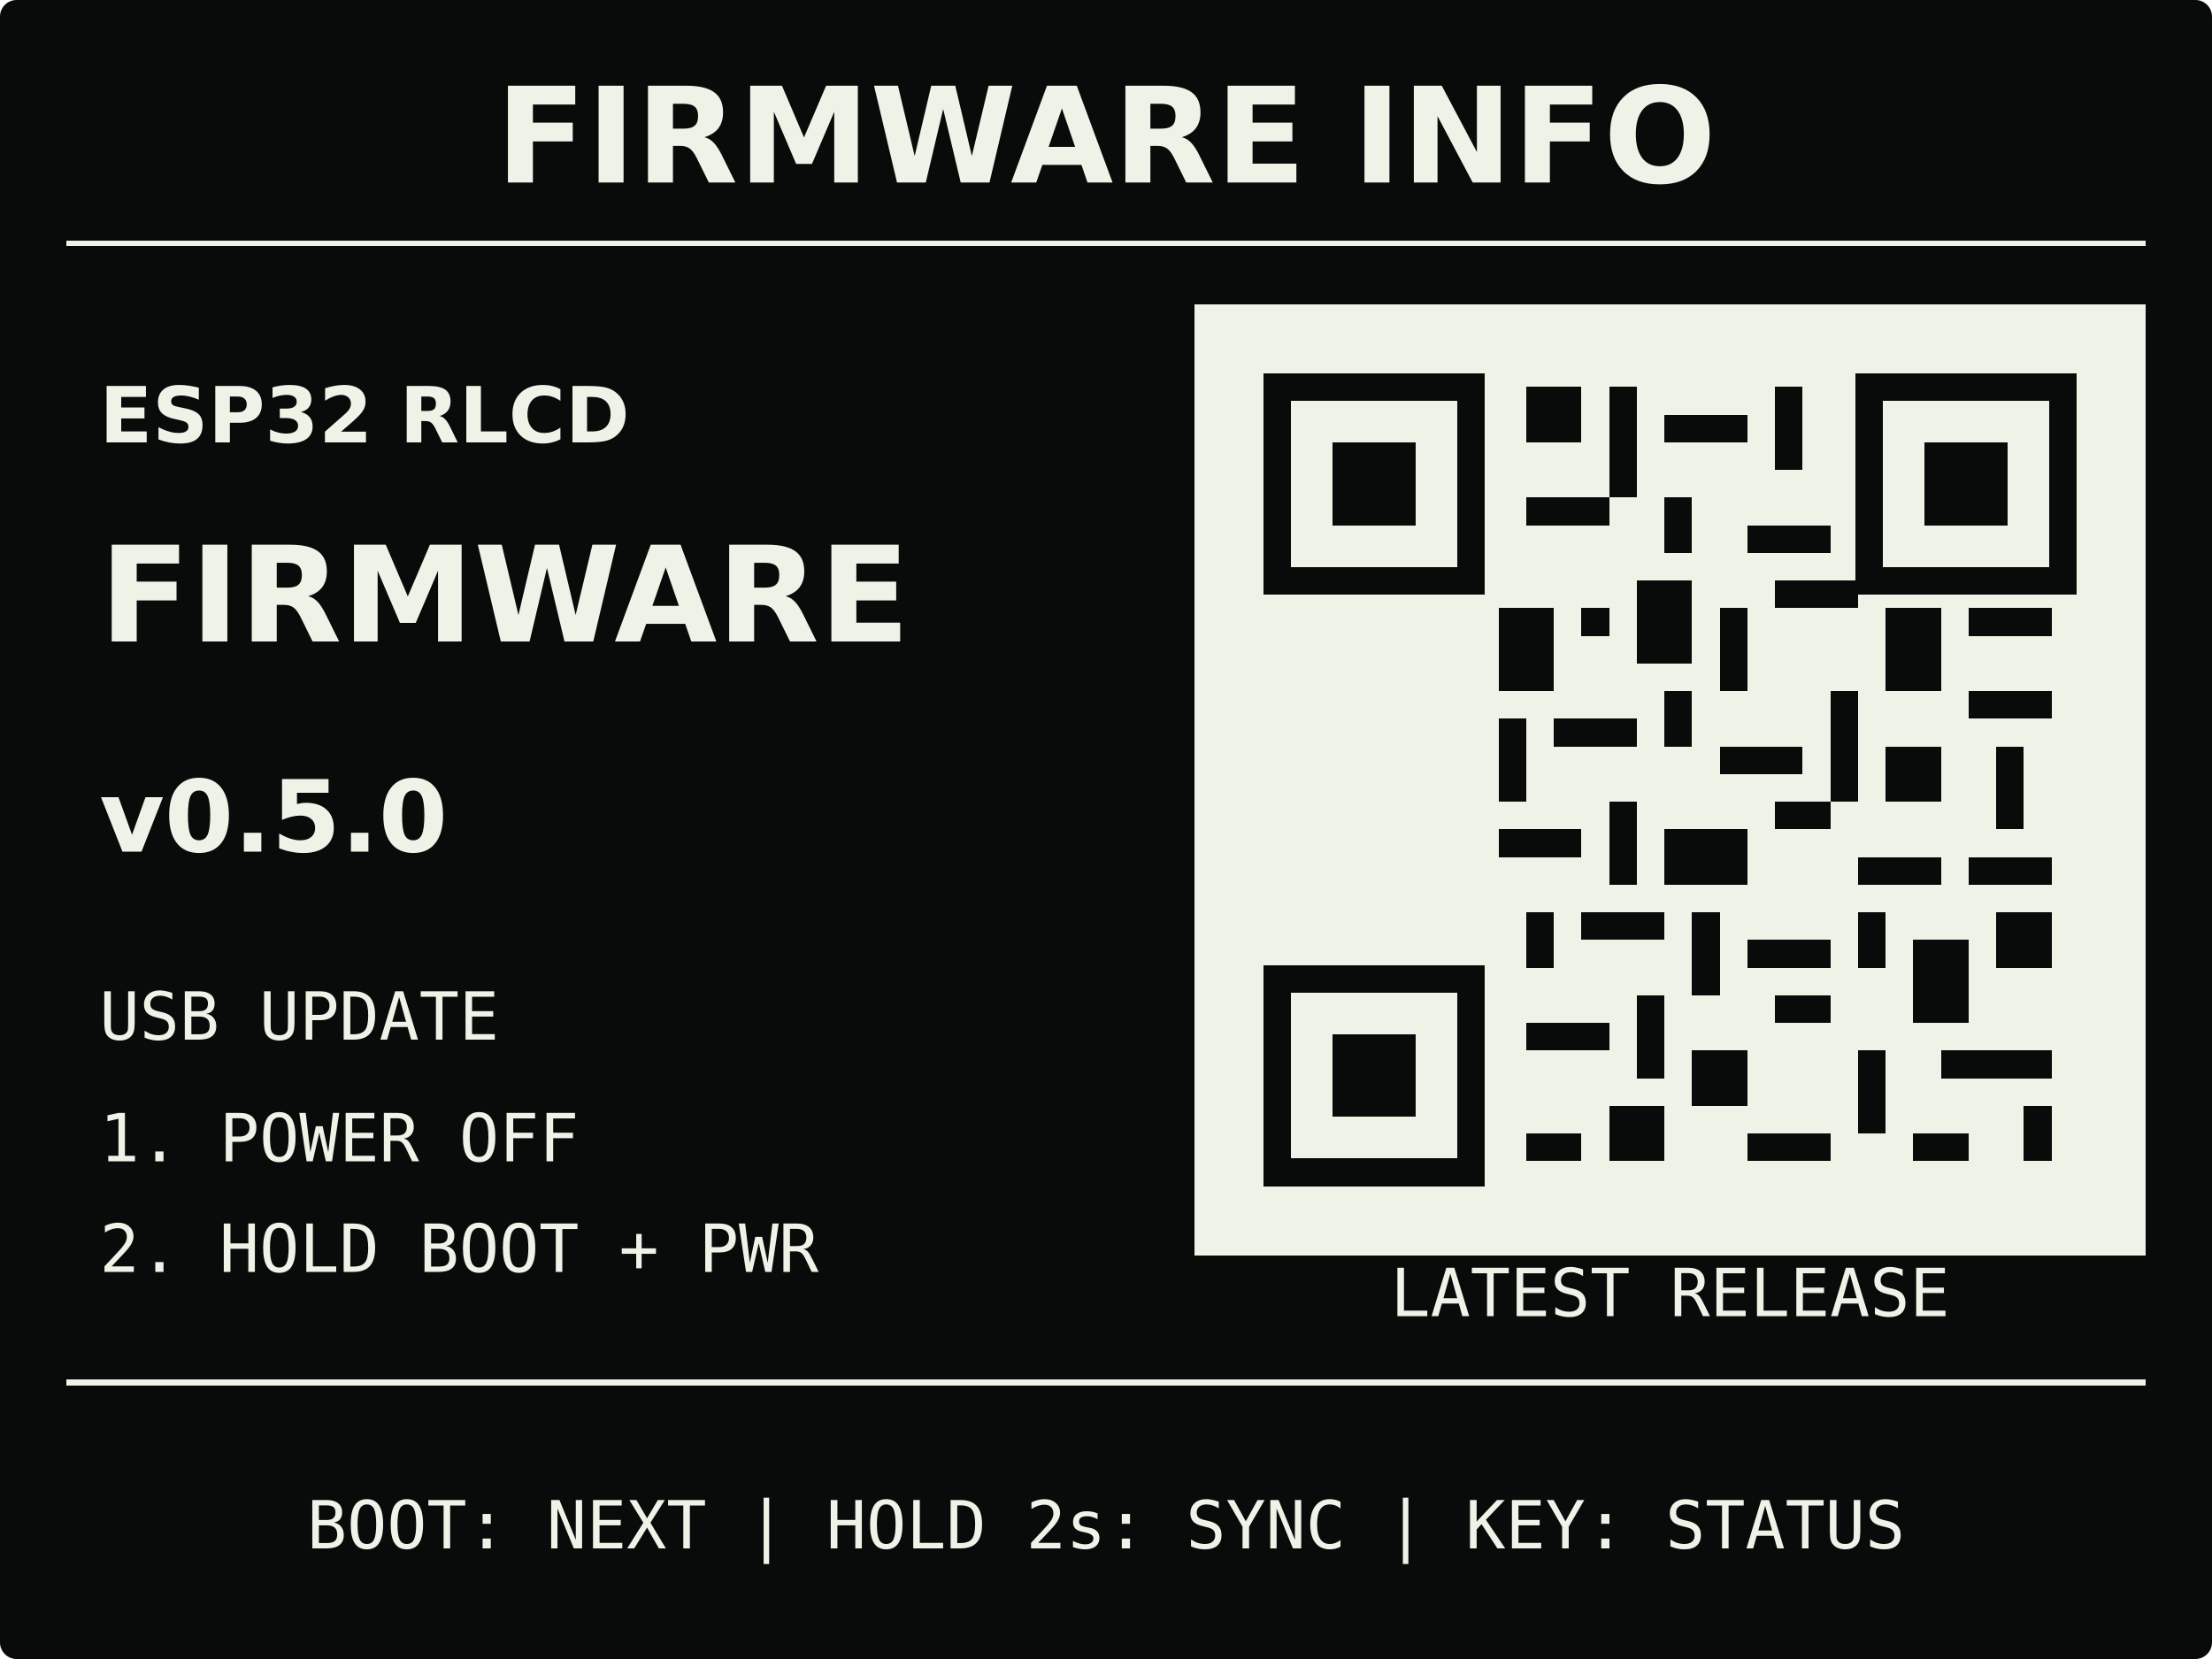
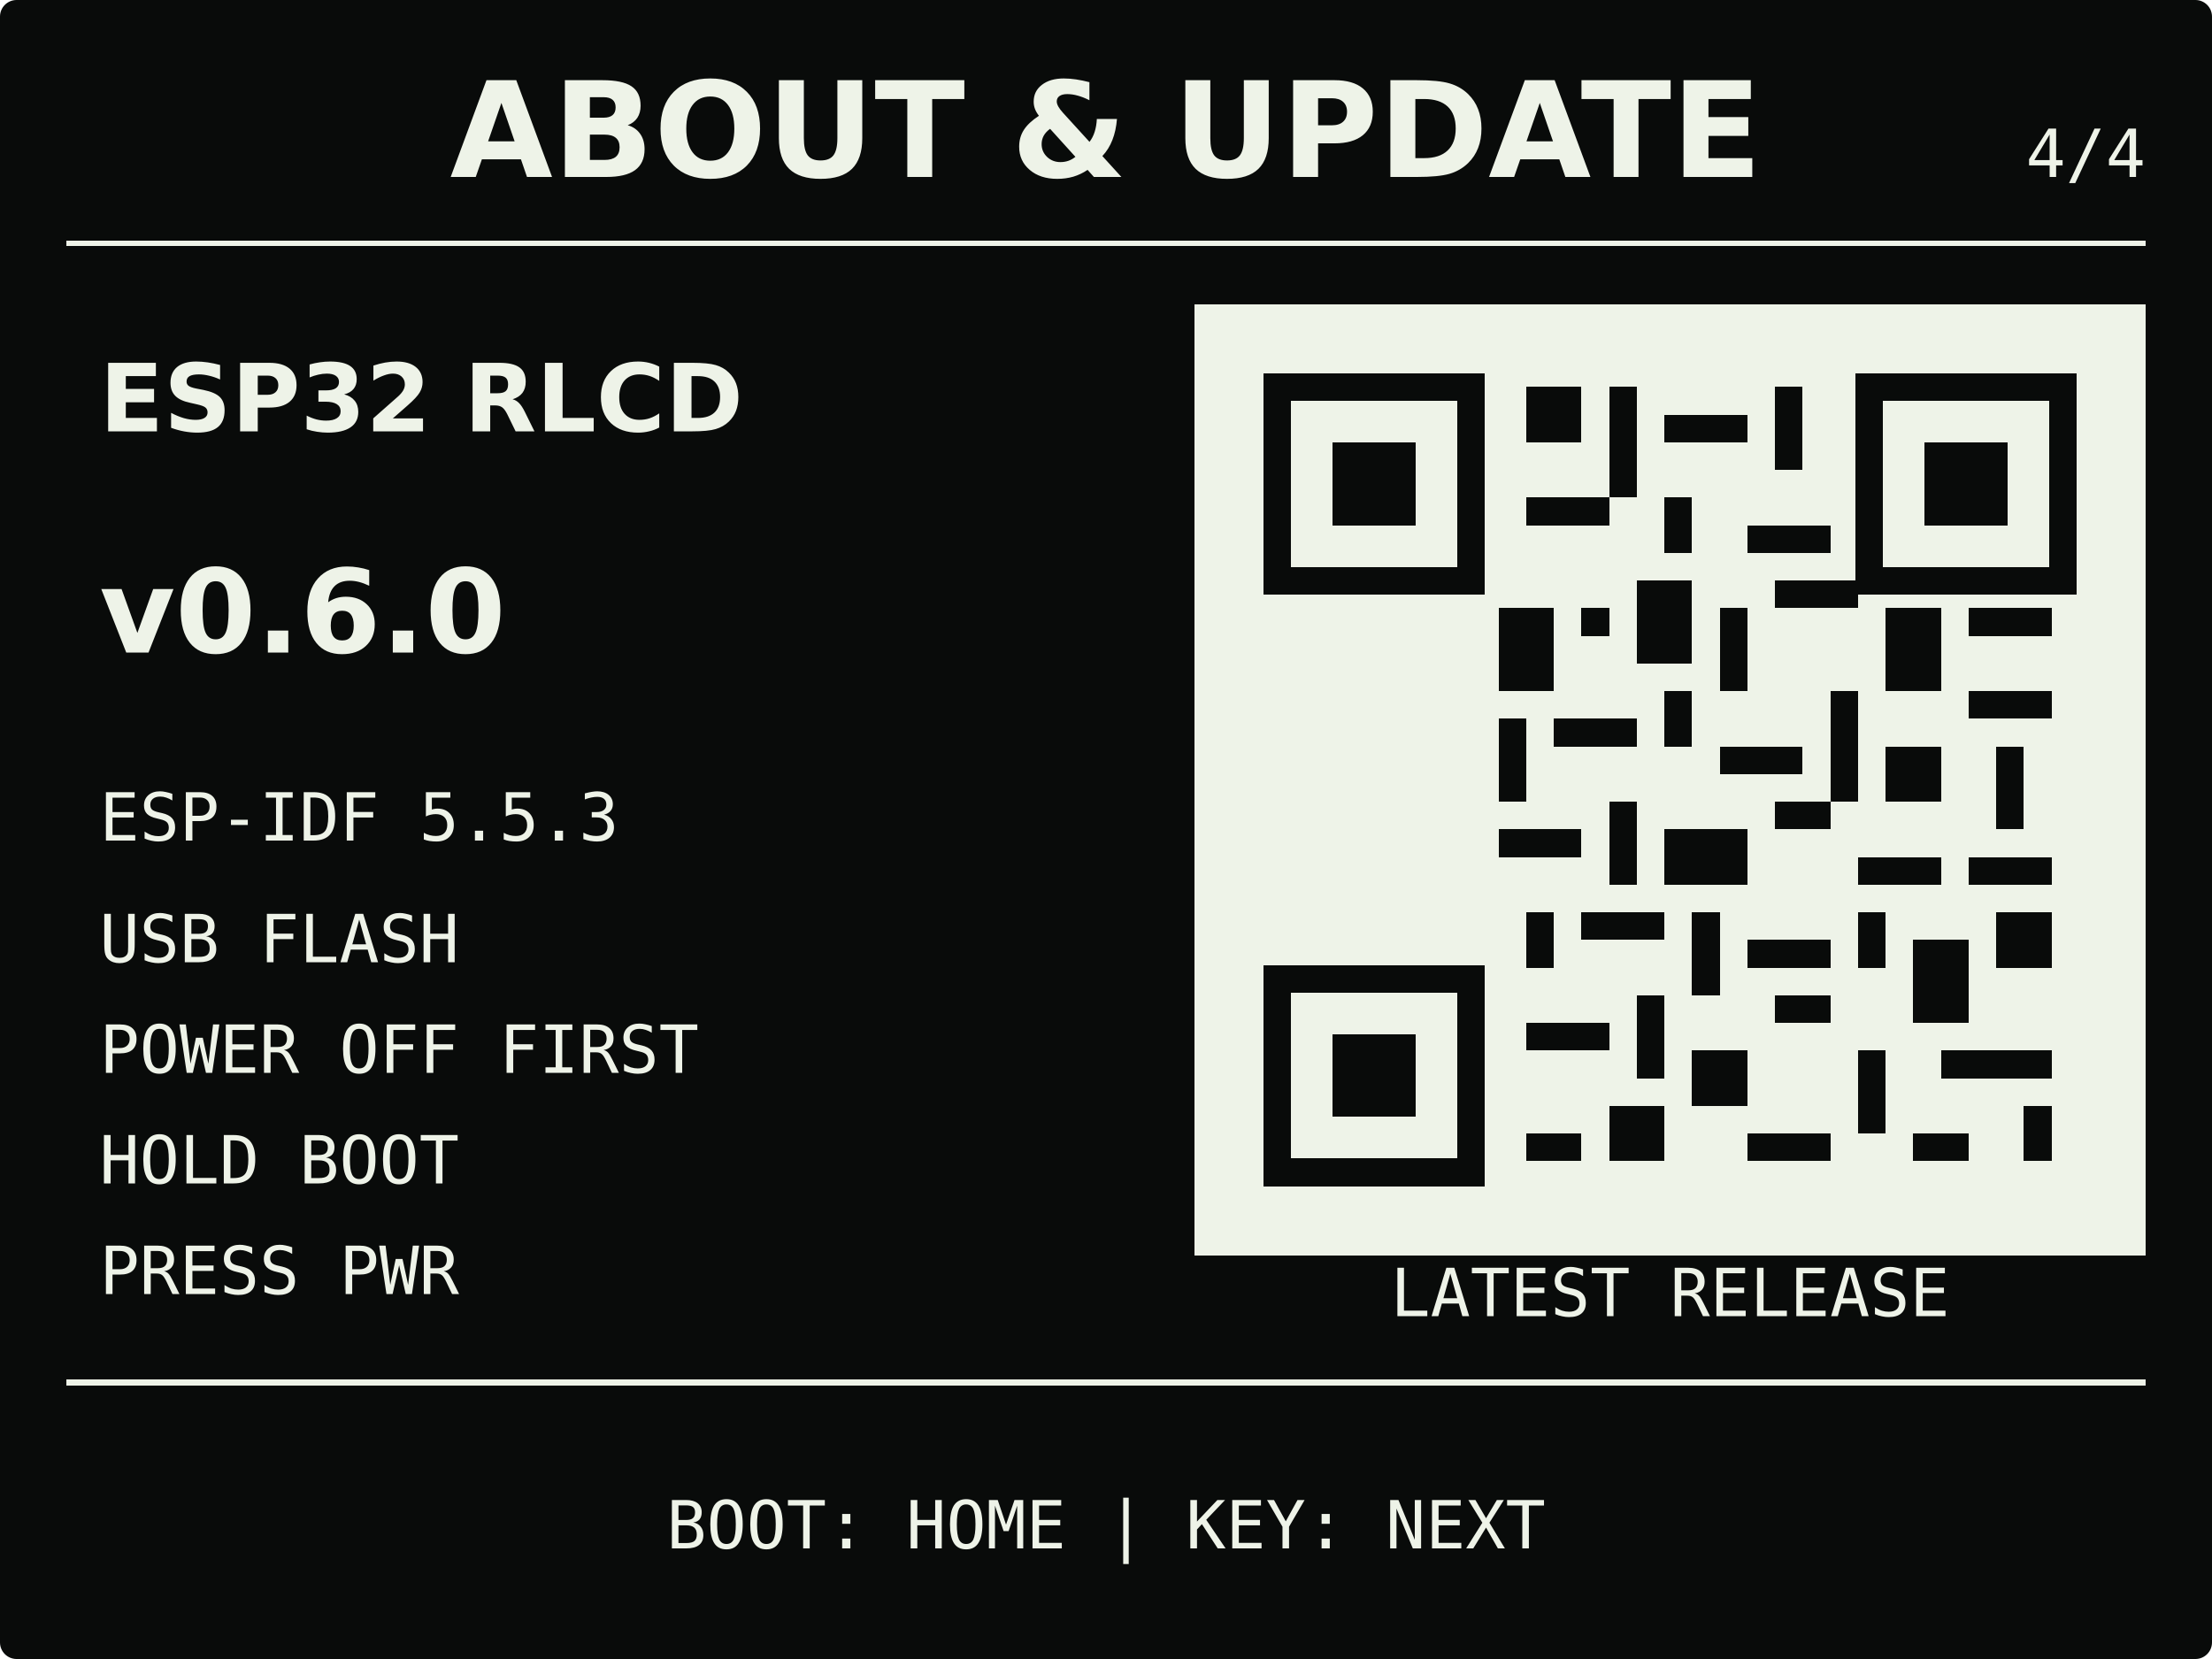
<svg xmlns="http://www.w3.org/2000/svg" width="400" height="300" viewBox="0 0 400 300" role="img" aria-labelledby="title description">
  <rect width="400" height="300" rx="3" fill="#090b0a" />
  <g fill="#eef3e8" stroke="#eef3e8">
-     <text x="200" y="33" stroke="none" text-anchor="middle" font-family="DejaVu Sans, Arial, sans-serif" font-size="24" font-weight="700">FIRMWARE INFO</text>
+     <text x="200" y="32" stroke="none" text-anchor="middle" font-family="DejaVu Sans, Arial, sans-serif" font-size="24" font-weight="700">ABOUT &amp; UPDATE</text>
+     <text x="388" y="32" stroke="none" text-anchor="end" font-family="DejaVu Sans Mono, Consolas, monospace" font-size="12">4/4</text>
    <path d="M12 44H388M12 250H388" fill="none" stroke-width="1" shape-rendering="crispEdges" />
-     <text x="18" y="80" stroke="none" font-family="DejaVu Sans, Arial, sans-serif" font-size="14" font-weight="700">ESP32 RLCD</text>
-     <text x="18" y="116" stroke="none" font-family="DejaVu Sans, Arial, sans-serif" font-size="24" font-weight="700">FIRMWARE</text>
-     <text x="18" y="154" stroke="none" font-family="DejaVu Sans, Arial, sans-serif" font-size="18" font-weight="700">v0.5.0</text>
+     <text x="18" y="78" stroke="none" font-family="DejaVu Sans, Arial, sans-serif" font-size="17" font-weight="700">ESP32 RLCD</text>
+     <text x="18" y="118" stroke="none" font-family="DejaVu Sans, Arial, sans-serif" font-size="21" font-weight="700">v0.6.0</text>
    <g stroke="none" font-family="DejaVu Sans Mono, Consolas, monospace" font-size="12">
-       <text x="18" y="188">USB UPDATE</text>
-       <text x="18" y="210">1. POWER OFF</text>
-       <text x="18" y="230">2. HOLD BOOT + PWR</text>
+       <text x="18" y="152">ESP-IDF 5.5.3</text>
+       <text x="18" y="174">USB FLASH</text>
+       <text x="18" y="194">POWER OFF FIRST</text>
+       <text x="18" y="214">HOLD BOOT</text>
+       <text x="18" y="234">PRESS PWR</text>
    </g>
    <g transform="translate(216 55)" stroke="#090b0a" fill="#eef3e8" shape-rendering="crispEdges">
      <rect width="172" height="172" stroke="none" />
      <g fill="none" stroke-width="5">
        <rect x="15" y="15" width="35" height="35" />
        <rect x="122" y="15" width="35" height="35" />
        <rect x="15" y="122" width="35" height="35" />
      </g>
      <g fill="#090b0a" stroke="none">
        <rect x="25" y="25" width="15" height="15" />
        <rect x="132" y="25" width="15" height="15" />
        <rect x="25" y="132" width="15" height="15" />
        <path d="M60 15h10v10H60zM75 15h5v20h-5zM85 20h15v5H85zM105 15h5v15h-5zM60 35h15v5H60zM85 35h5v10h-5zM100 40h15v5h-15zM55 55h10v15H55zM70 55h5v5h-5zM80 50h10v15H80zM95 55h5v15h-5zM105 50h15v5h-15zM125 55h10v15h-10zM140 55h15v5h-15zM55 75h5v15h-5zM65 75h15v5H65zM85 70h5v10h-5zM95 80h15v5H95zM115 70h5v20h-5zM125 80h10v10h-10zM140 70h15v5h-15zM145 80h5v15h-5zM55 95h15v5H55zM75 90h5v15h-5zM85 95h15v10H85zM105 90h10v5h-10zM120 100h15v5h-15zM140 100h15v5h-15zM60 110h5v10h-5zM70 110h15v5H70zM90 110h5v15h-5zM100 115h15v5h-15zM120 110h5v10h-5zM130 115h10v15h-10zM145 110h10v10h-10zM60 130h15v5H60zM80 125h5v15h-5zM90 135h10v10H90zM105 125h10v5h-10zM120 135h5v15h-5zM135 135h20v5h-20zM60 150h10v5H60zM75 145h10v10H75zM100 150h15v5h-15zM130 150h10v5h-10zM150 145h5v10h-5z" />
      </g>
    </g>
    <text x="302" y="238" stroke="none" text-anchor="middle" font-family="DejaVu Sans Mono, Consolas, monospace" font-size="12">LATEST RELEASE</text>
-     <text x="200" y="280" stroke="none" text-anchor="middle" font-family="DejaVu Sans Mono, Consolas, monospace" font-size="12">BOOT: NEXT | HOLD 2s: SYNC | KEY: STATUS</text>
+     <text x="200" y="280" stroke="none" text-anchor="middle" font-family="DejaVu Sans Mono, Consolas, monospace" font-size="12">BOOT: HOME | KEY: NEXT</text>
  </g>
</svg>
